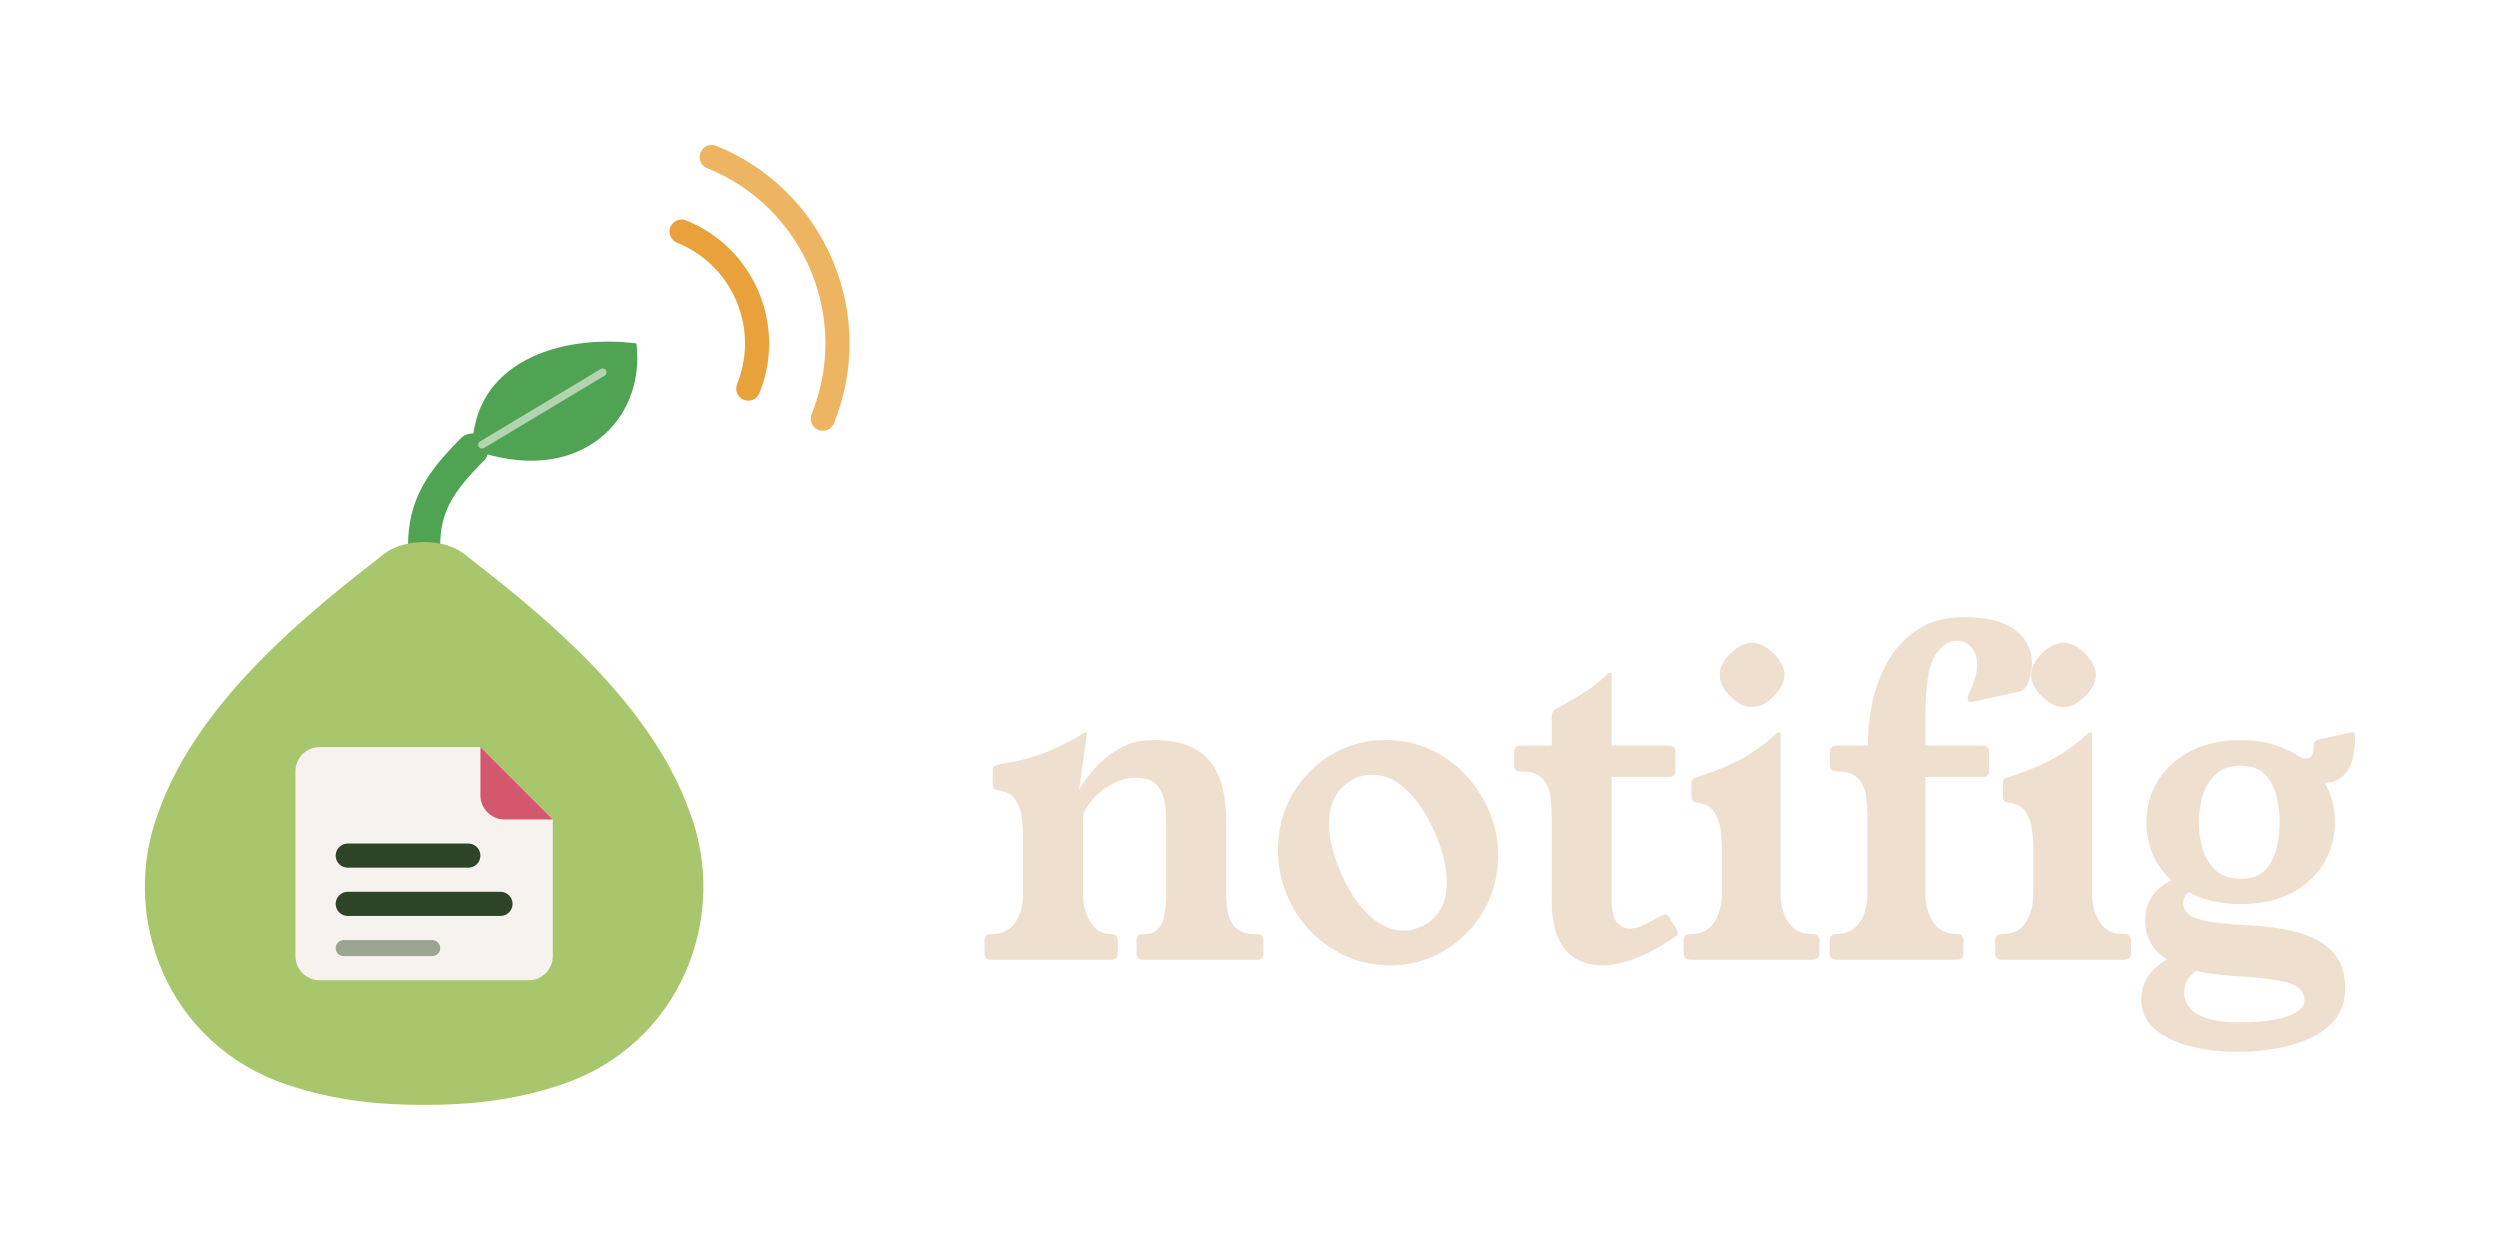
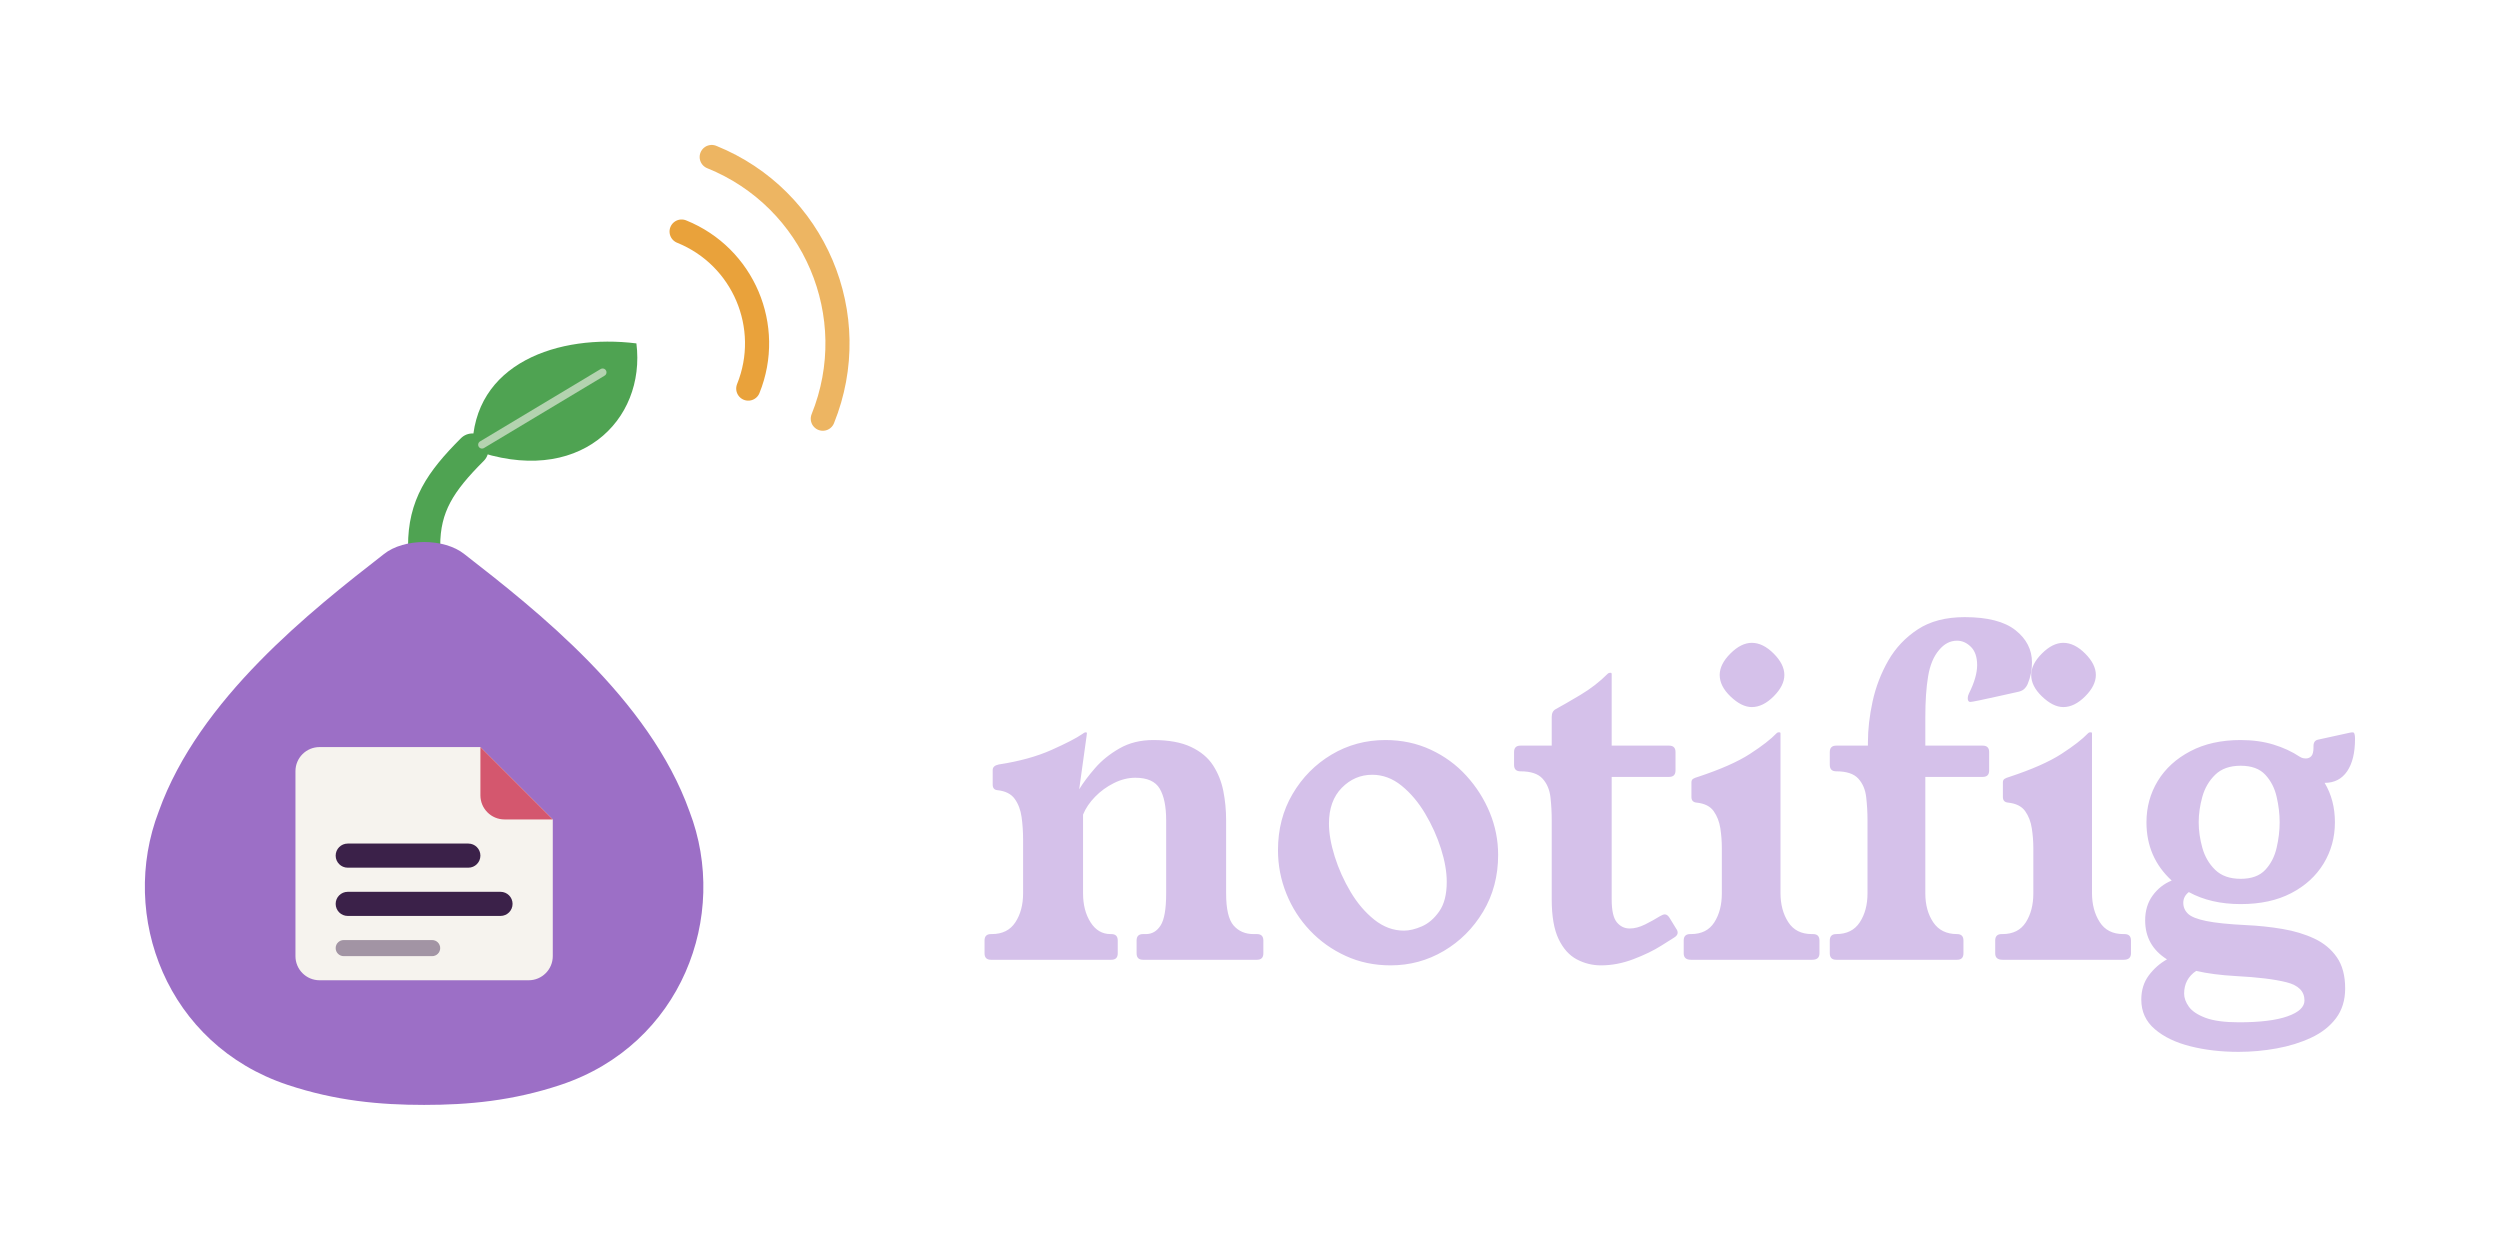
<svg xmlns="http://www.w3.org/2000/svg" viewBox="28.88 1.12 537.00 268.50" width="1074" height="537" role="img" aria-label="notifig">
  <svg x="24.98" y="32.0" width="190" height="216" viewBox="-10 -50 220 250">
    <g transform="translate(0 12)">
      <path d="M100 38 C100 28 104 22 112 14" fill="none" stroke="#4FA352" stroke-width="8" stroke-linecap="round" />
      <g transform="translate(112 14) scale(1.2) translate(-112 -14)">
        <path d="M112 14 C112 -4 130 -10 146 -8 C148 8 134 22 112 14 Z" fill="#4FA352" />
        <path d="M114 13 L139 -2" fill="none" stroke="#F6F3EE" stroke-width="1.6" stroke-linecap="round" opacity="0.6" />
      </g>
      <path d="M164.04 -40.22 A30 30 0 0 1 180.62 -1.16" fill="none" stroke="#E9A23B" stroke-width="6" stroke-linecap="round" />
      <path d="M171.53 -58.76 A50 50 0 0 1 199.16 6.33" fill="none" stroke="#E9A23B" stroke-width="6" stroke-linecap="round" opacity="0.8" />
    </g>
-     <path d="M90 52 C95 48 105 48 110 52 C128 66 156 88 166 116 C176 142 164 174 134 184 C122 188 111 189 100 189 C89 189 78 188 66 184 C36 174 24 142 34 116 C44 88 72 66 90 52 Z" fill="#A8C66C" />
+     <path d="M90 52 C95 48 105 48 110 52 C128 66 156 88 166 116 C176 142 164 174 134 184 C122 188 111 189 100 189 C89 189 78 188 66 184 C36 174 24 142 34 116 C44 88 72 66 90 52 Z" fill="#9C6FC6" />
    <path d="M74 100 H114 L132 118 V152 A6 6 0 0 1 126 158 H74 A6 6 0 0 1 68 152 V106 A6 6 0 0 1 74 100 Z" fill="#F6F3EE" />
    <path d="M114 100 V112 A6 6 0 0 0 120 118 H132 Z" fill="#D4576E" />
-     <rect x="78" y="124" width="36" height="6" rx="3" fill="#2E4426" />
-     <rect x="78" y="136" width="44" height="6" rx="3" fill="#2E4426" />
-     <rect x="78" y="148" width="26" height="4" rx="2" fill="#2E4426" opacity="0.45" />
+     <rect x="78" y="124" width="36" height="6" rx="3" fill="#3B2149" />
+     <rect x="78" y="136" width="44" height="6" rx="3" fill="#3B2149" />
+     <rect x="78" y="148" width="26" height="4" rx="2" fill="#3B2149" opacity="0.45" />
  </svg>
-   <g transform="translate(238.98 207.28)" fill="#EFDFCF">
+   <g transform="translate(238.98 207.28)" fill="#D5C1EA">
    <path d="M53.27 -29.99V-14.26Q53.27 -9.20 54.88 -7.36Q56.49 -5.52 59.16 -5.52H59.89Q61.27 -5.52 61.27 -4.14V-1.38Q61.27 0.00 59.89 0.00H35.42Q34.04 0.00 34.04 -1.38V-4.14Q34.04 -5.52 35.42 -5.52H36.06Q38.00 -5.52 39.19 -7.36Q40.39 -9.20 40.39 -14.26V-29.99Q40.39 -34.41 39.01 -36.75Q37.63 -39.10 33.76 -39.10Q31.46 -39.10 29.16 -37.95Q26.86 -36.80 25.12 -35.01Q23.37 -33.21 22.54 -31.19V-14.26Q22.54 -10.58 24.15 -8.05Q25.76 -5.52 28.43 -5.52H28.61Q29.99 -5.52 29.99 -4.14V-1.38Q29.99 0.00 28.61 0.00H2.76Q1.38 0.00 1.38 -1.38V-4.14Q1.38 -5.52 2.76 -5.52H2.94Q6.35 -5.52 8.00 -8.05Q9.66 -10.58 9.66 -14.26V-25.85Q9.66 -28.34 9.34 -30.64Q9.02 -32.94 7.87 -34.55Q6.72 -36.16 4.14 -36.43Q3.13 -36.52 3.13 -37.63V-40.76Q3.13 -41.68 4.42 -41.95Q11.04 -42.96 15.78 -45.08Q20.52 -47.20 22.36 -48.48Q22.82 -48.85 23.09 -48.85H23.18Q23.37 -48.85 23.37 -48.67Q23.37 -48.48 23.28 -47.93L21.71 -36.62Q23.00 -38.73 25.12 -41.17Q27.23 -43.61 30.36 -45.40Q33.49 -47.20 37.63 -47.20Q42.60 -47.20 45.72 -45.72Q48.85 -44.25 50.46 -41.77Q52.07 -39.28 52.67 -36.25Q53.27 -33.21 53.27 -29.99Z M87.50 -47.20Q92.75 -47.20 97.21 -45.13Q101.67 -43.06 104.89 -39.51Q108.11 -35.97 109.91 -31.60Q111.70 -27.23 111.70 -22.54Q111.70 -15.73 108.48 -10.35Q105.26 -4.97 100.02 -1.89Q94.77 1.20 88.61 1.20Q83.36 1.20 78.95 -0.83Q74.53 -2.85 71.27 -6.30Q68.00 -9.75 66.21 -14.21Q64.41 -18.68 64.41 -23.55Q64.41 -30.27 67.54 -35.60Q70.67 -40.94 75.91 -44.07Q81.16 -47.20 87.50 -47.20ZM91.46 -6.26Q93.21 -6.26 95.32 -7.18Q97.44 -8.10 99.05 -10.40Q100.66 -12.70 100.66 -16.74Q100.66 -19.96 99.42 -23.87Q98.18 -27.78 96.01 -31.42Q93.85 -35.05 90.95 -37.40Q88.06 -39.74 84.65 -39.74Q80.88 -39.74 78.12 -36.94Q75.36 -34.13 75.36 -29.26Q75.36 -26.13 76.60 -22.17Q77.84 -18.22 80.01 -14.58Q82.17 -10.95 85.11 -8.60Q88.06 -6.26 91.46 -6.26Z M149.98 -6.62Q150.26 -6.26 150.26 -5.80Q150.26 -5.24 149.52 -4.78L146.76 -3.04Q144.28 -1.47 140.78 -0.14Q137.29 1.20 133.79 1.20Q131.03 1.20 128.59 -0.09Q126.16 -1.38 124.68 -4.46Q123.21 -7.54 123.21 -12.97V-29.99Q123.21 -32.48 122.94 -34.91Q122.66 -37.35 121.23 -38.92Q119.81 -40.48 116.50 -40.48Q115.12 -40.48 115.12 -41.86V-44.62Q115.12 -46.00 116.50 -46.00H123.21V-52.16Q123.21 -53.36 124.04 -53.82Q126.06 -54.92 129.38 -56.90Q132.69 -58.88 135.26 -61.46Q135.45 -61.64 135.72 -61.64H135.91Q136.09 -61.64 136.09 -61.36V-46.00H148.42Q149.80 -46.00 149.80 -44.62V-40.66Q149.80 -39.28 148.42 -39.28H136.09V-12.97Q136.09 -9.38 137.20 -8.05Q138.30 -6.72 139.96 -6.72Q141.52 -6.72 143.27 -7.59Q145.02 -8.46 146.49 -9.38Q147.13 -9.75 147.50 -9.75Q148.05 -9.75 148.51 -9.02Z M179.34 -5.52Q180.72 -5.52 180.72 -4.14V-1.38Q180.72 0.00 179.16 0.00H153.12Q151.56 0.00 151.56 -1.38V-4.14Q151.56 -5.52 152.94 -5.52H153.12Q156.53 -5.52 158.14 -8.05Q159.75 -10.58 159.75 -14.26V-24.01Q159.75 -26.13 159.43 -28.24Q159.10 -30.36 158.00 -31.92Q156.90 -33.49 154.32 -33.76Q153.22 -33.86 153.22 -34.96V-38.09Q153.22 -38.64 153.58 -38.87Q153.95 -39.10 154.60 -39.28Q161.86 -41.68 165.77 -44.21Q169.68 -46.74 171.52 -48.67Q171.71 -48.85 171.89 -48.85H172.17Q172.35 -48.85 172.35 -48.67V-14.35Q172.35 -10.67 174.01 -8.10Q175.66 -5.52 179.07 -5.52ZM166.19 -68.08Q168.58 -68.08 170.88 -65.78Q173.18 -63.48 173.18 -61.18Q173.18 -58.88 170.88 -56.58Q168.58 -54.28 166.19 -54.28Q163.98 -54.28 161.59 -56.58Q159.29 -58.79 159.29 -61.18Q159.29 -63.48 161.59 -65.78Q163.89 -68.08 166.19 -68.08Z M191.13 -46.74Q191.13 -50.88 192.14 -55.52Q193.16 -60.17 195.50 -64.26Q197.85 -68.36 201.85 -70.98Q205.85 -73.60 211.92 -73.60Q219.28 -73.60 222.83 -70.79Q226.37 -67.99 226.37 -63.85Q226.37 -61.46 225.45 -59.25Q225.17 -58.60 224.67 -58.14Q224.16 -57.68 223.15 -57.50Q221.49 -57.13 219.24 -56.63Q216.98 -56.12 215.19 -55.75Q213.40 -55.38 213.12 -55.38Q212.57 -55.38 212.57 -56.21Q212.57 -56.67 212.84 -57.22Q214.59 -60.72 214.59 -63.30Q214.59 -65.87 213.26 -67.21Q211.92 -68.54 210.27 -68.54Q208.06 -68.54 206.40 -66.52Q204.66 -64.49 204.06 -60.90Q203.46 -57.32 203.46 -52.07V-46.00H215.79Q217.17 -46.00 217.17 -44.62V-40.66Q217.17 -39.28 215.79 -39.28H203.46V-14.26Q203.46 -10.58 205.16 -8.05Q206.86 -5.52 210.27 -5.52Q211.65 -5.52 211.65 -4.14V-1.38Q211.65 0.00 210.27 0.00H184.32Q182.94 0.00 182.94 -1.38V-4.14Q182.94 -5.52 184.32 -5.52Q187.73 -5.52 189.38 -8.05Q191.04 -10.58 191.04 -14.26V-29.99Q191.04 -32.48 190.76 -34.91Q190.49 -37.35 189.06 -38.92Q187.64 -40.48 184.32 -40.48Q182.94 -40.48 182.94 -41.86V-44.62Q182.94 -46.00 184.32 -46.00H191.13Z M246.25 -5.52Q247.63 -5.52 247.63 -4.14V-1.38Q247.63 0.00 246.07 0.00H220.03Q218.47 0.00 218.47 -1.38V-4.14Q218.47 -5.52 219.85 -5.52H220.03Q223.44 -5.52 225.05 -8.05Q226.66 -10.58 226.66 -14.26V-24.01Q226.66 -26.13 226.33 -28.24Q226.01 -30.36 224.91 -31.92Q223.80 -33.49 221.23 -33.76Q220.12 -33.86 220.12 -34.96V-38.09Q220.12 -38.64 220.49 -38.87Q220.86 -39.10 221.50 -39.28Q228.77 -41.68 232.68 -44.21Q236.59 -46.74 238.43 -48.67Q238.62 -48.85 238.80 -48.85H239.08Q239.26 -48.85 239.26 -48.67V-14.35Q239.26 -10.67 240.92 -8.10Q242.57 -5.52 245.98 -5.52ZM233.10 -68.08Q235.49 -68.08 237.79 -65.78Q240.09 -63.48 240.09 -61.18Q240.09 -58.88 237.79 -56.58Q235.49 -54.28 233.10 -54.28Q230.89 -54.28 228.50 -56.58Q226.20 -58.79 226.20 -61.18Q226.20 -63.48 228.50 -65.78Q230.80 -68.08 233.10 -68.08Z M294.56 -48.76Q294.93 -48.85 295.30 -48.85Q295.76 -48.85 295.76 -47.47Q295.76 -42.96 294.06 -40.48Q292.36 -38.00 289.23 -38.00Q291.44 -34.32 291.44 -29.53Q291.44 -24.66 289.00 -20.65Q286.56 -16.65 282.05 -14.31Q277.54 -11.96 271.20 -11.96Q264.76 -11.96 260.06 -14.54Q258.87 -13.62 258.87 -12.24Q258.87 -10.86 259.88 -9.89Q260.89 -8.92 263.79 -8.33Q266.69 -7.73 272.30 -7.45Q276.35 -7.27 280.17 -6.62Q283.98 -5.98 287.02 -4.55Q290.06 -3.13 291.85 -0.55Q293.64 2.02 293.64 6.16Q293.64 9.94 291.67 12.56Q289.69 15.18 286.33 16.74Q282.97 18.31 278.92 19.04Q274.88 19.78 270.74 19.78Q265.12 19.78 260.39 18.58Q255.65 17.39 252.75 14.90Q249.85 12.42 249.85 8.56Q249.85 5.52 251.46 3.36Q253.07 1.20 255.37 -0.09Q250.68 -3.04 250.68 -8.46Q250.68 -11.59 252.29 -13.80Q253.90 -16.01 256.38 -17.02Q250.96 -21.99 250.96 -29.53Q250.96 -34.41 253.39 -38.41Q255.83 -42.41 260.39 -44.80Q264.94 -47.20 271.20 -47.20Q275.06 -47.20 278.23 -46.23Q281.41 -45.26 283.89 -43.61Q284.35 -43.33 284.67 -43.29Q285.00 -43.24 285.18 -43.24Q285.92 -43.24 286.38 -43.75Q286.84 -44.25 286.84 -45.63V-45.91Q286.84 -47.10 287.85 -47.29ZM271.20 -41.68Q267.70 -41.68 265.72 -39.74Q263.74 -37.81 262.96 -35.01Q262.18 -32.20 262.18 -29.53Q262.18 -26.86 262.96 -24.06Q263.74 -21.25 265.72 -19.32Q267.70 -17.39 271.20 -17.39Q274.69 -17.39 276.49 -19.32Q278.28 -21.25 278.92 -24.06Q279.57 -26.86 279.57 -29.53Q279.57 -32.20 278.92 -35.01Q278.28 -37.81 276.49 -39.74Q274.69 -41.68 271.20 -41.68ZM270.83 13.43Q277.64 13.43 281.27 12.14Q284.90 10.86 284.90 8.74Q284.90 5.80 281.04 4.83Q277.18 3.86 270.18 3.50Q265.22 3.22 261.63 2.39Q259.05 4.14 259.05 7.27Q259.05 8.65 260.06 10.07Q261.08 11.50 263.65 12.47Q266.23 13.43 270.83 13.43Z" />
  </g>
</svg>
